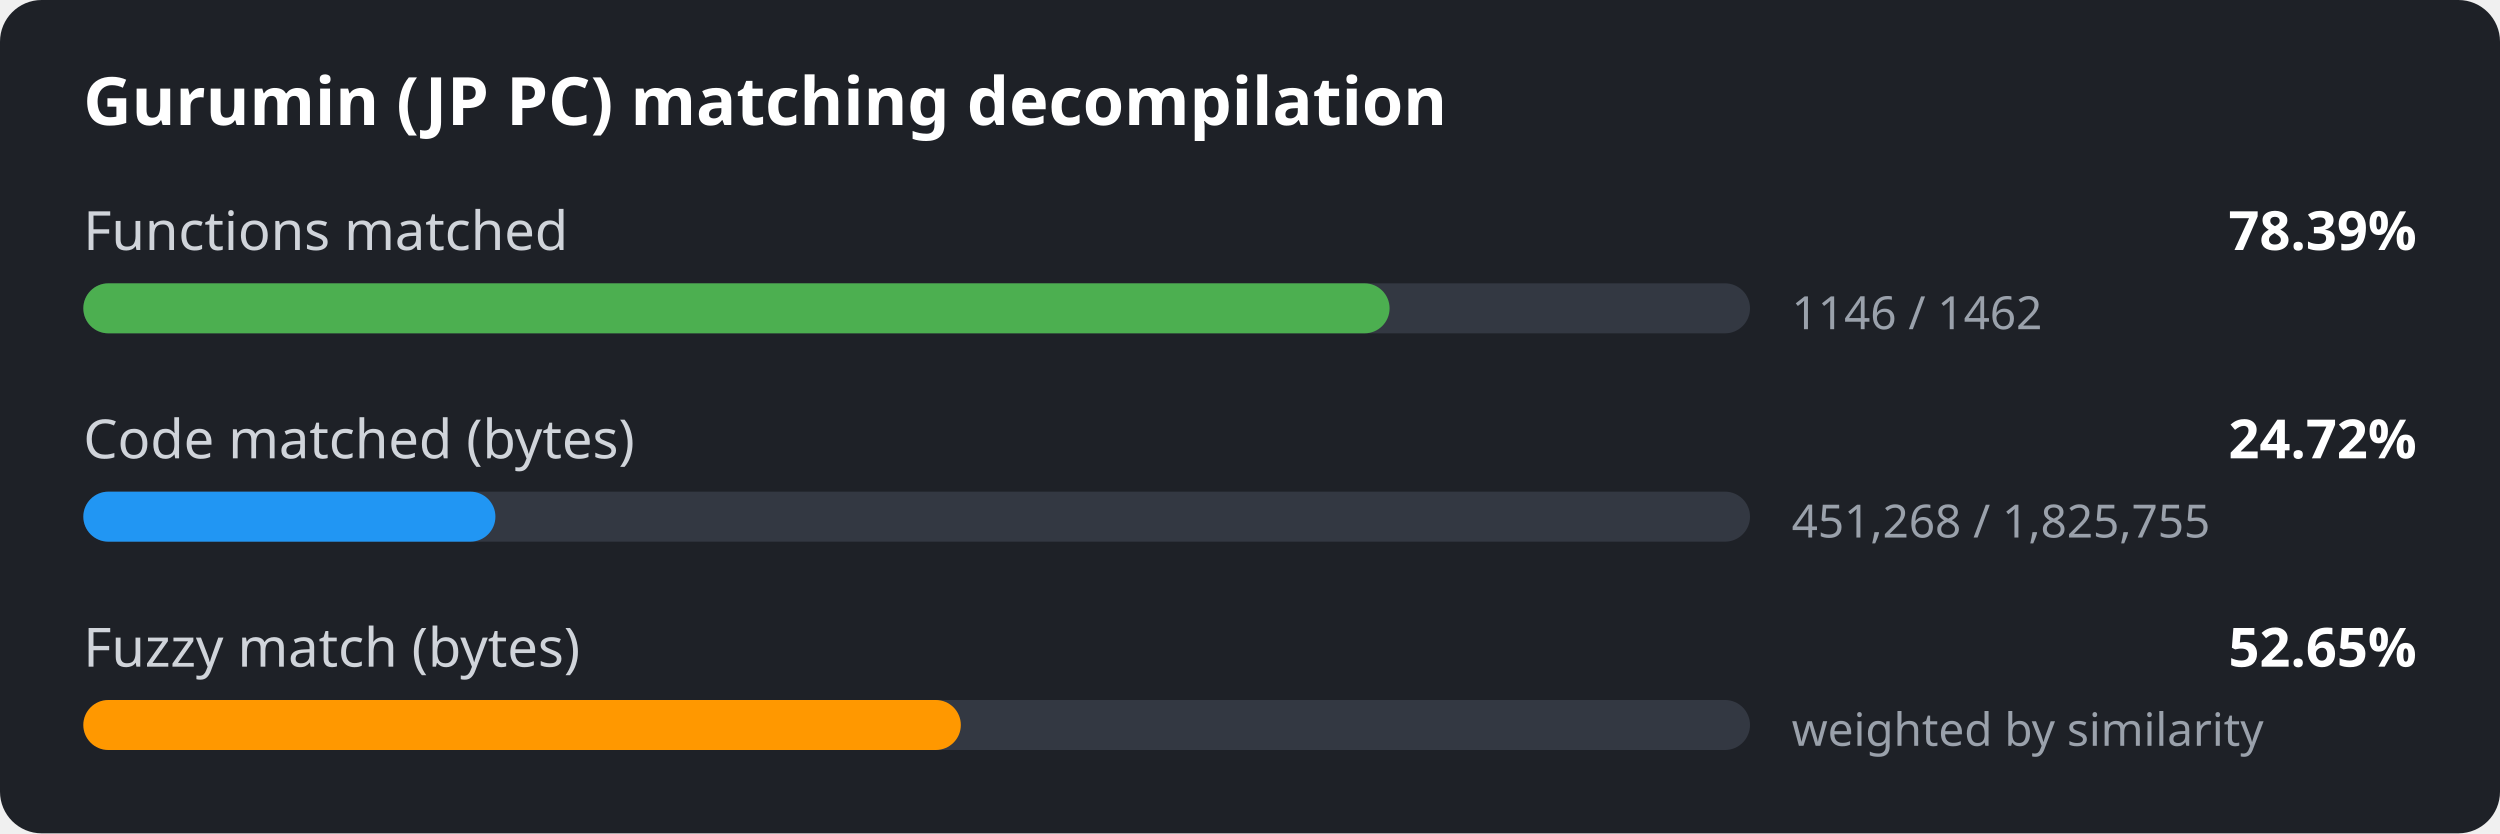
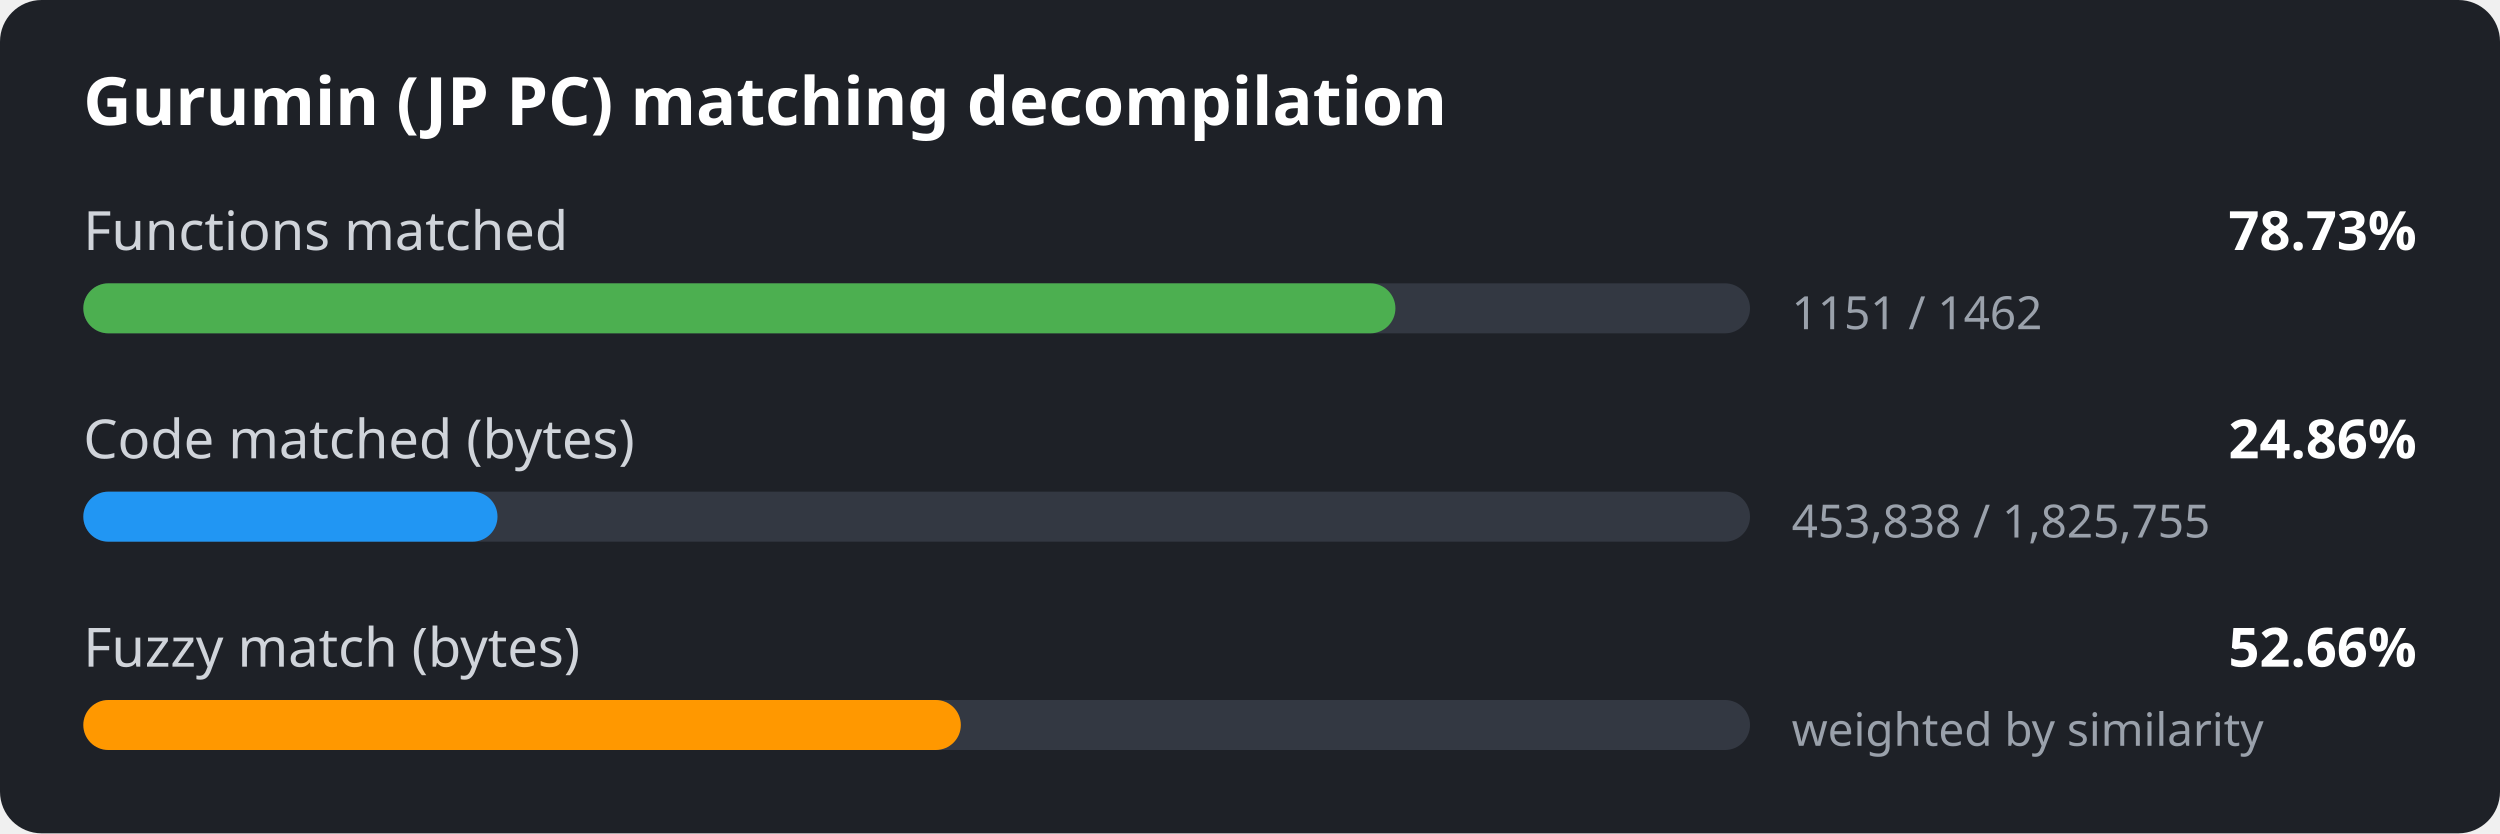
<svg xmlns="http://www.w3.org/2000/svg" width="600" height="200" viewBox="0 0 600 200">
  <style>
.bg { fill: #1e2127; }
.title { font: 600 16px sans-serif; fill: #ffffff; }
.label { font: 13px sans-serif; fill: #d0d4da; }
.value { font: 600 13px sans-serif; fill: #ffffff; }
.detail { font: 11px sans-serif; fill: #9aa1ab; }
.track { fill: #333842; }
</style>
  <rect width="600" height="200" rx="10" class="bg" />
  <text x="20" y="30" class="title">Gurumin (JP PC) matching decompilation</text>
  <text x="20" y="60" class="label">Functions matched</text>
-   <text x="580" y="60" class="value" text-anchor="end">78.39%</text>
+   <text x="580" y="60" class="value" text-anchor="end">78.73%</text>
  <rect x="20" y="68" width="400" height="12" rx="6" class="track" />
-   <rect x="20" y="68" width="313.5" height="12" rx="6" fill="#4caf50" />
-   <text x="430" y="79" class="detail">1146 / 1462</text>
+   <rect x="20" y="68" width="314.9" height="12" rx="6" fill="#4caf50" />
+   <text x="430" y="79" class="detail">1151 / 1462</text>
  <text x="20" y="110" class="label">Code matched (bytes)</text>
-   <text x="580" y="110" class="value" text-anchor="end">24.72%</text>
+   <text x="580" y="110" class="value" text-anchor="end">24.86%</text>
  <rect x="20" y="118" width="400" height="12" rx="6" class="track" />
-   <rect x="20" y="118" width="98.9" height="12" rx="6" fill="#2196f3" />
-   <text x="430" y="129" class="detail">451,268 / 1,825,755</text>
+   <rect x="20" y="118" width="99.4" height="12" rx="6" fill="#2196f3" />
+   <text x="430" y="129" class="detail">453,838 / 1,825,755</text>
  <text x="20" y="160" class="label">Fuzzy match (bytes)</text>
-   <text x="580" y="160" class="value" text-anchor="end">52.65%</text>
+   <text x="580" y="160" class="value" text-anchor="end">52.66%</text>
  <rect x="20" y="168" width="400" height="12" rx="6" class="track" />
  <rect x="20" y="168" width="210.6" height="12" rx="6" fill="#ff9800" />
  <text x="430" y="179" class="detail">weighted by similarity</text>
</svg>
